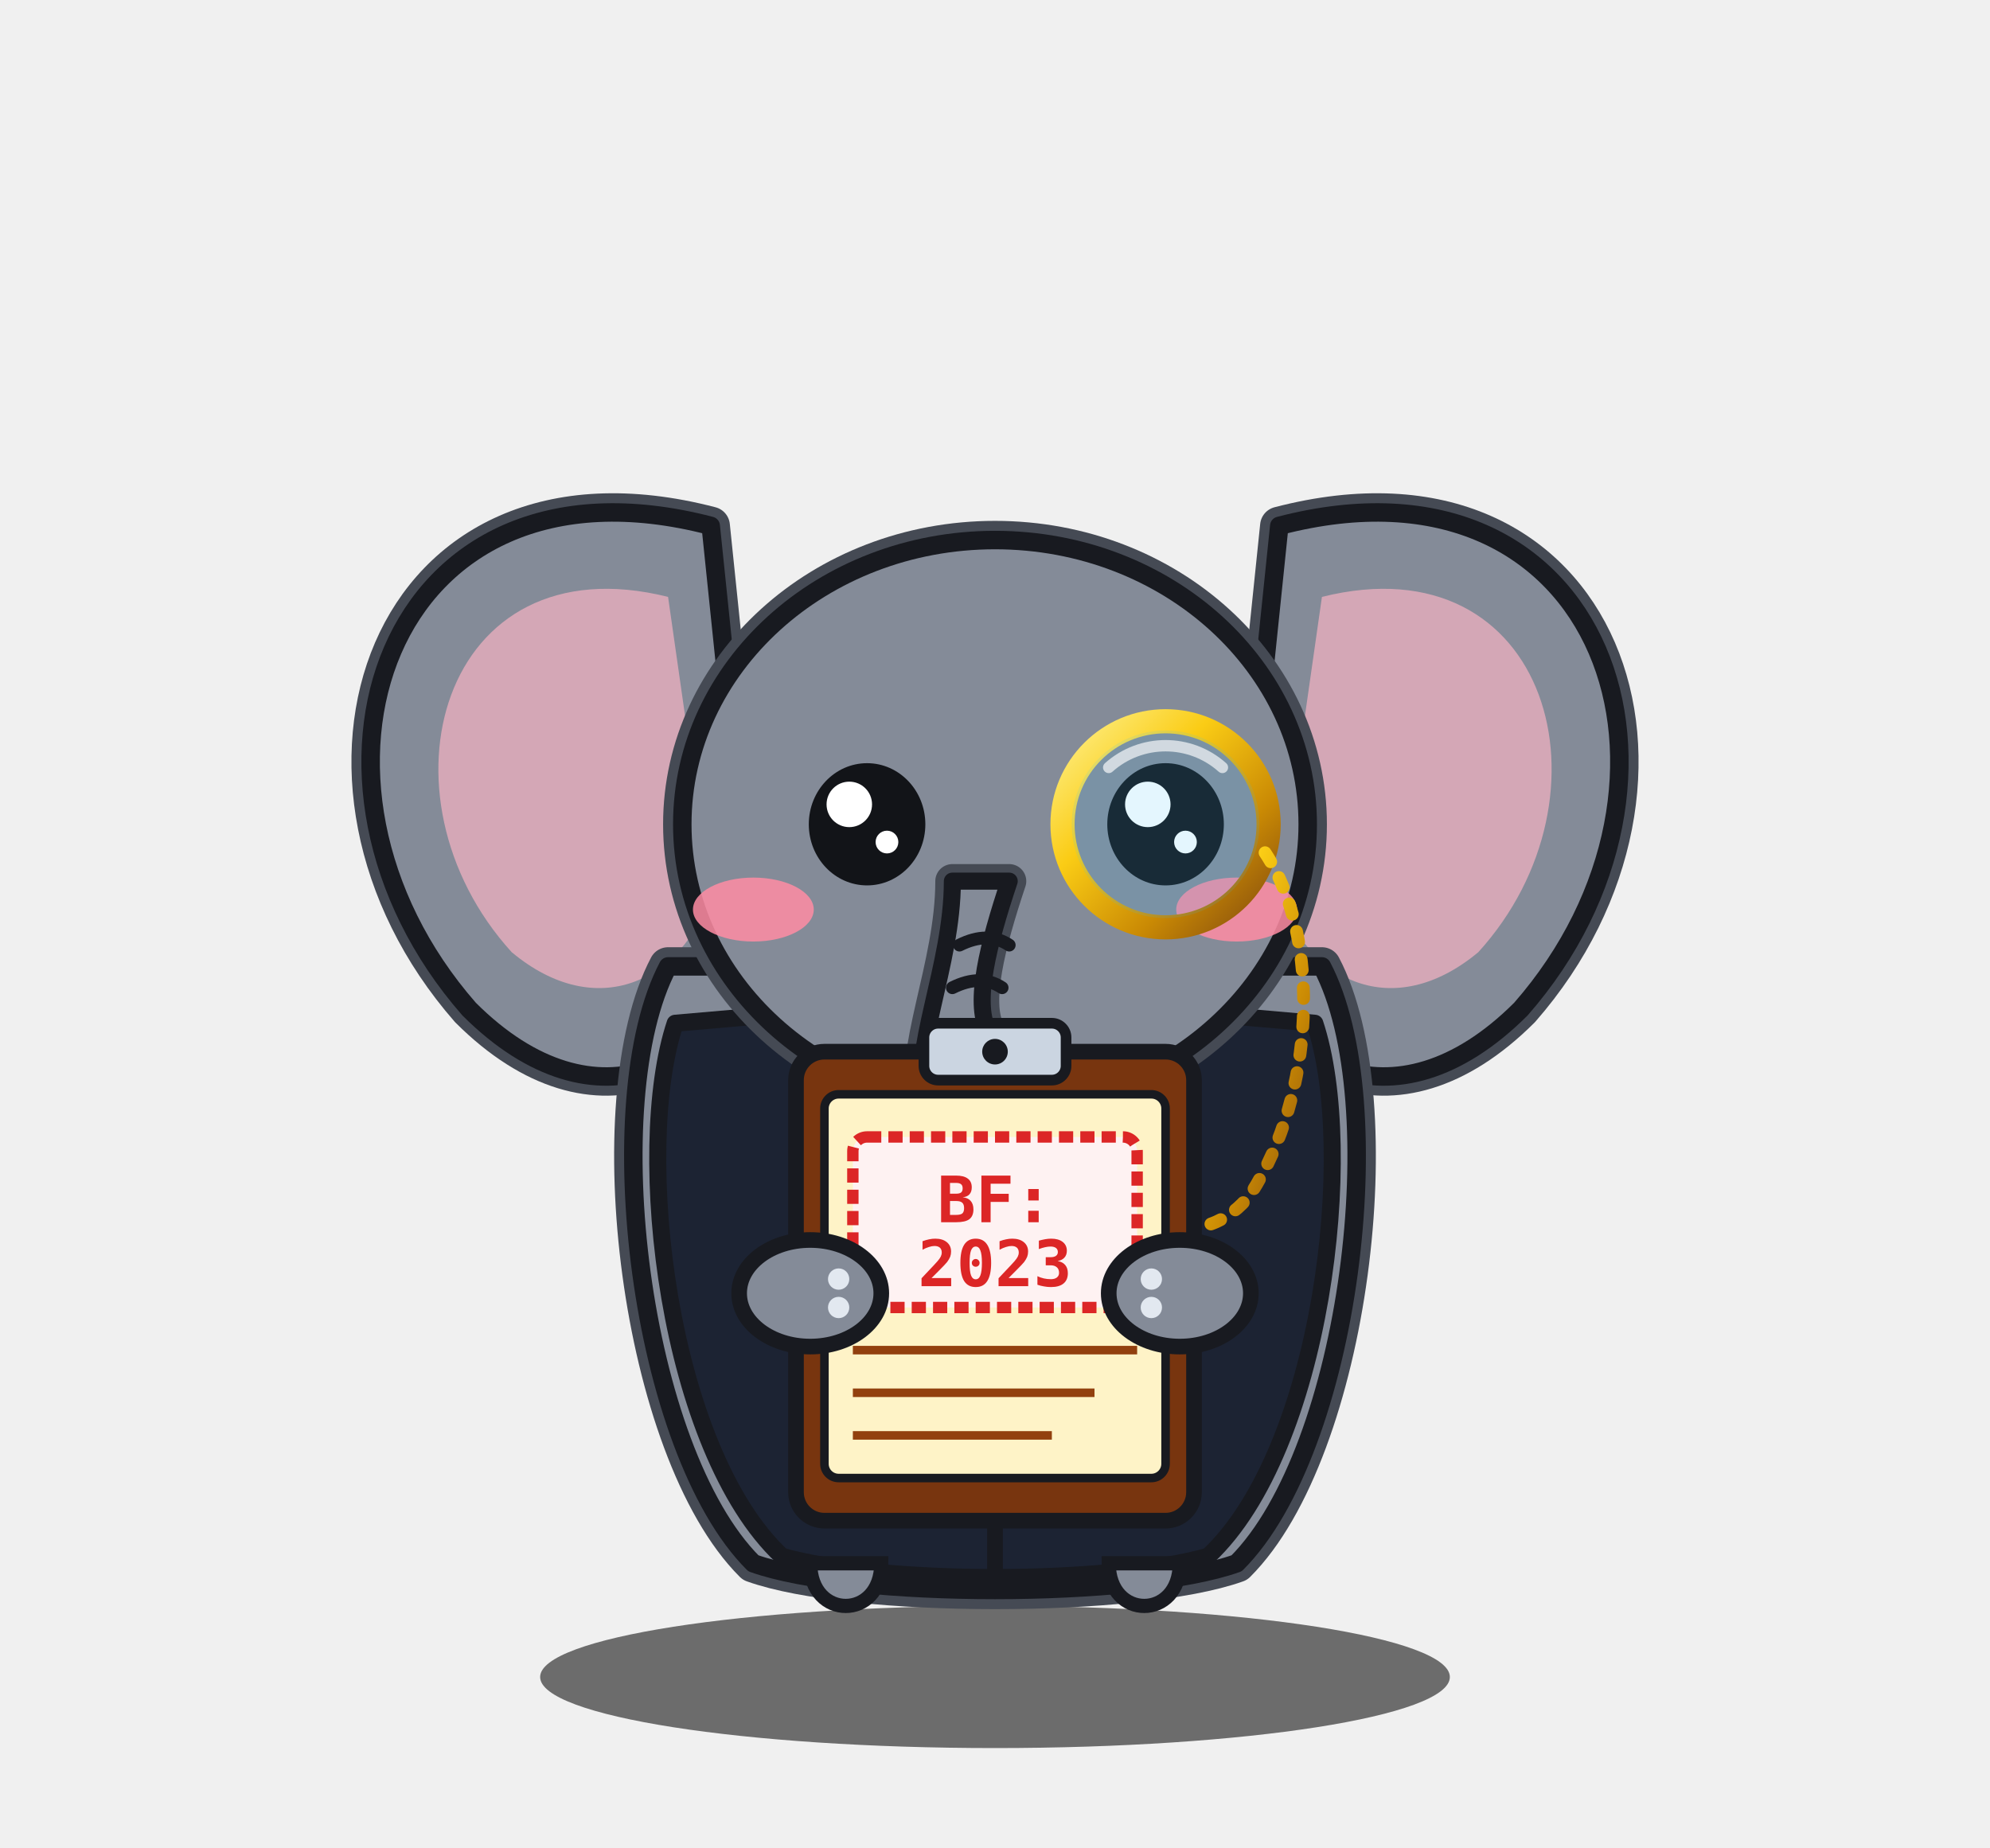
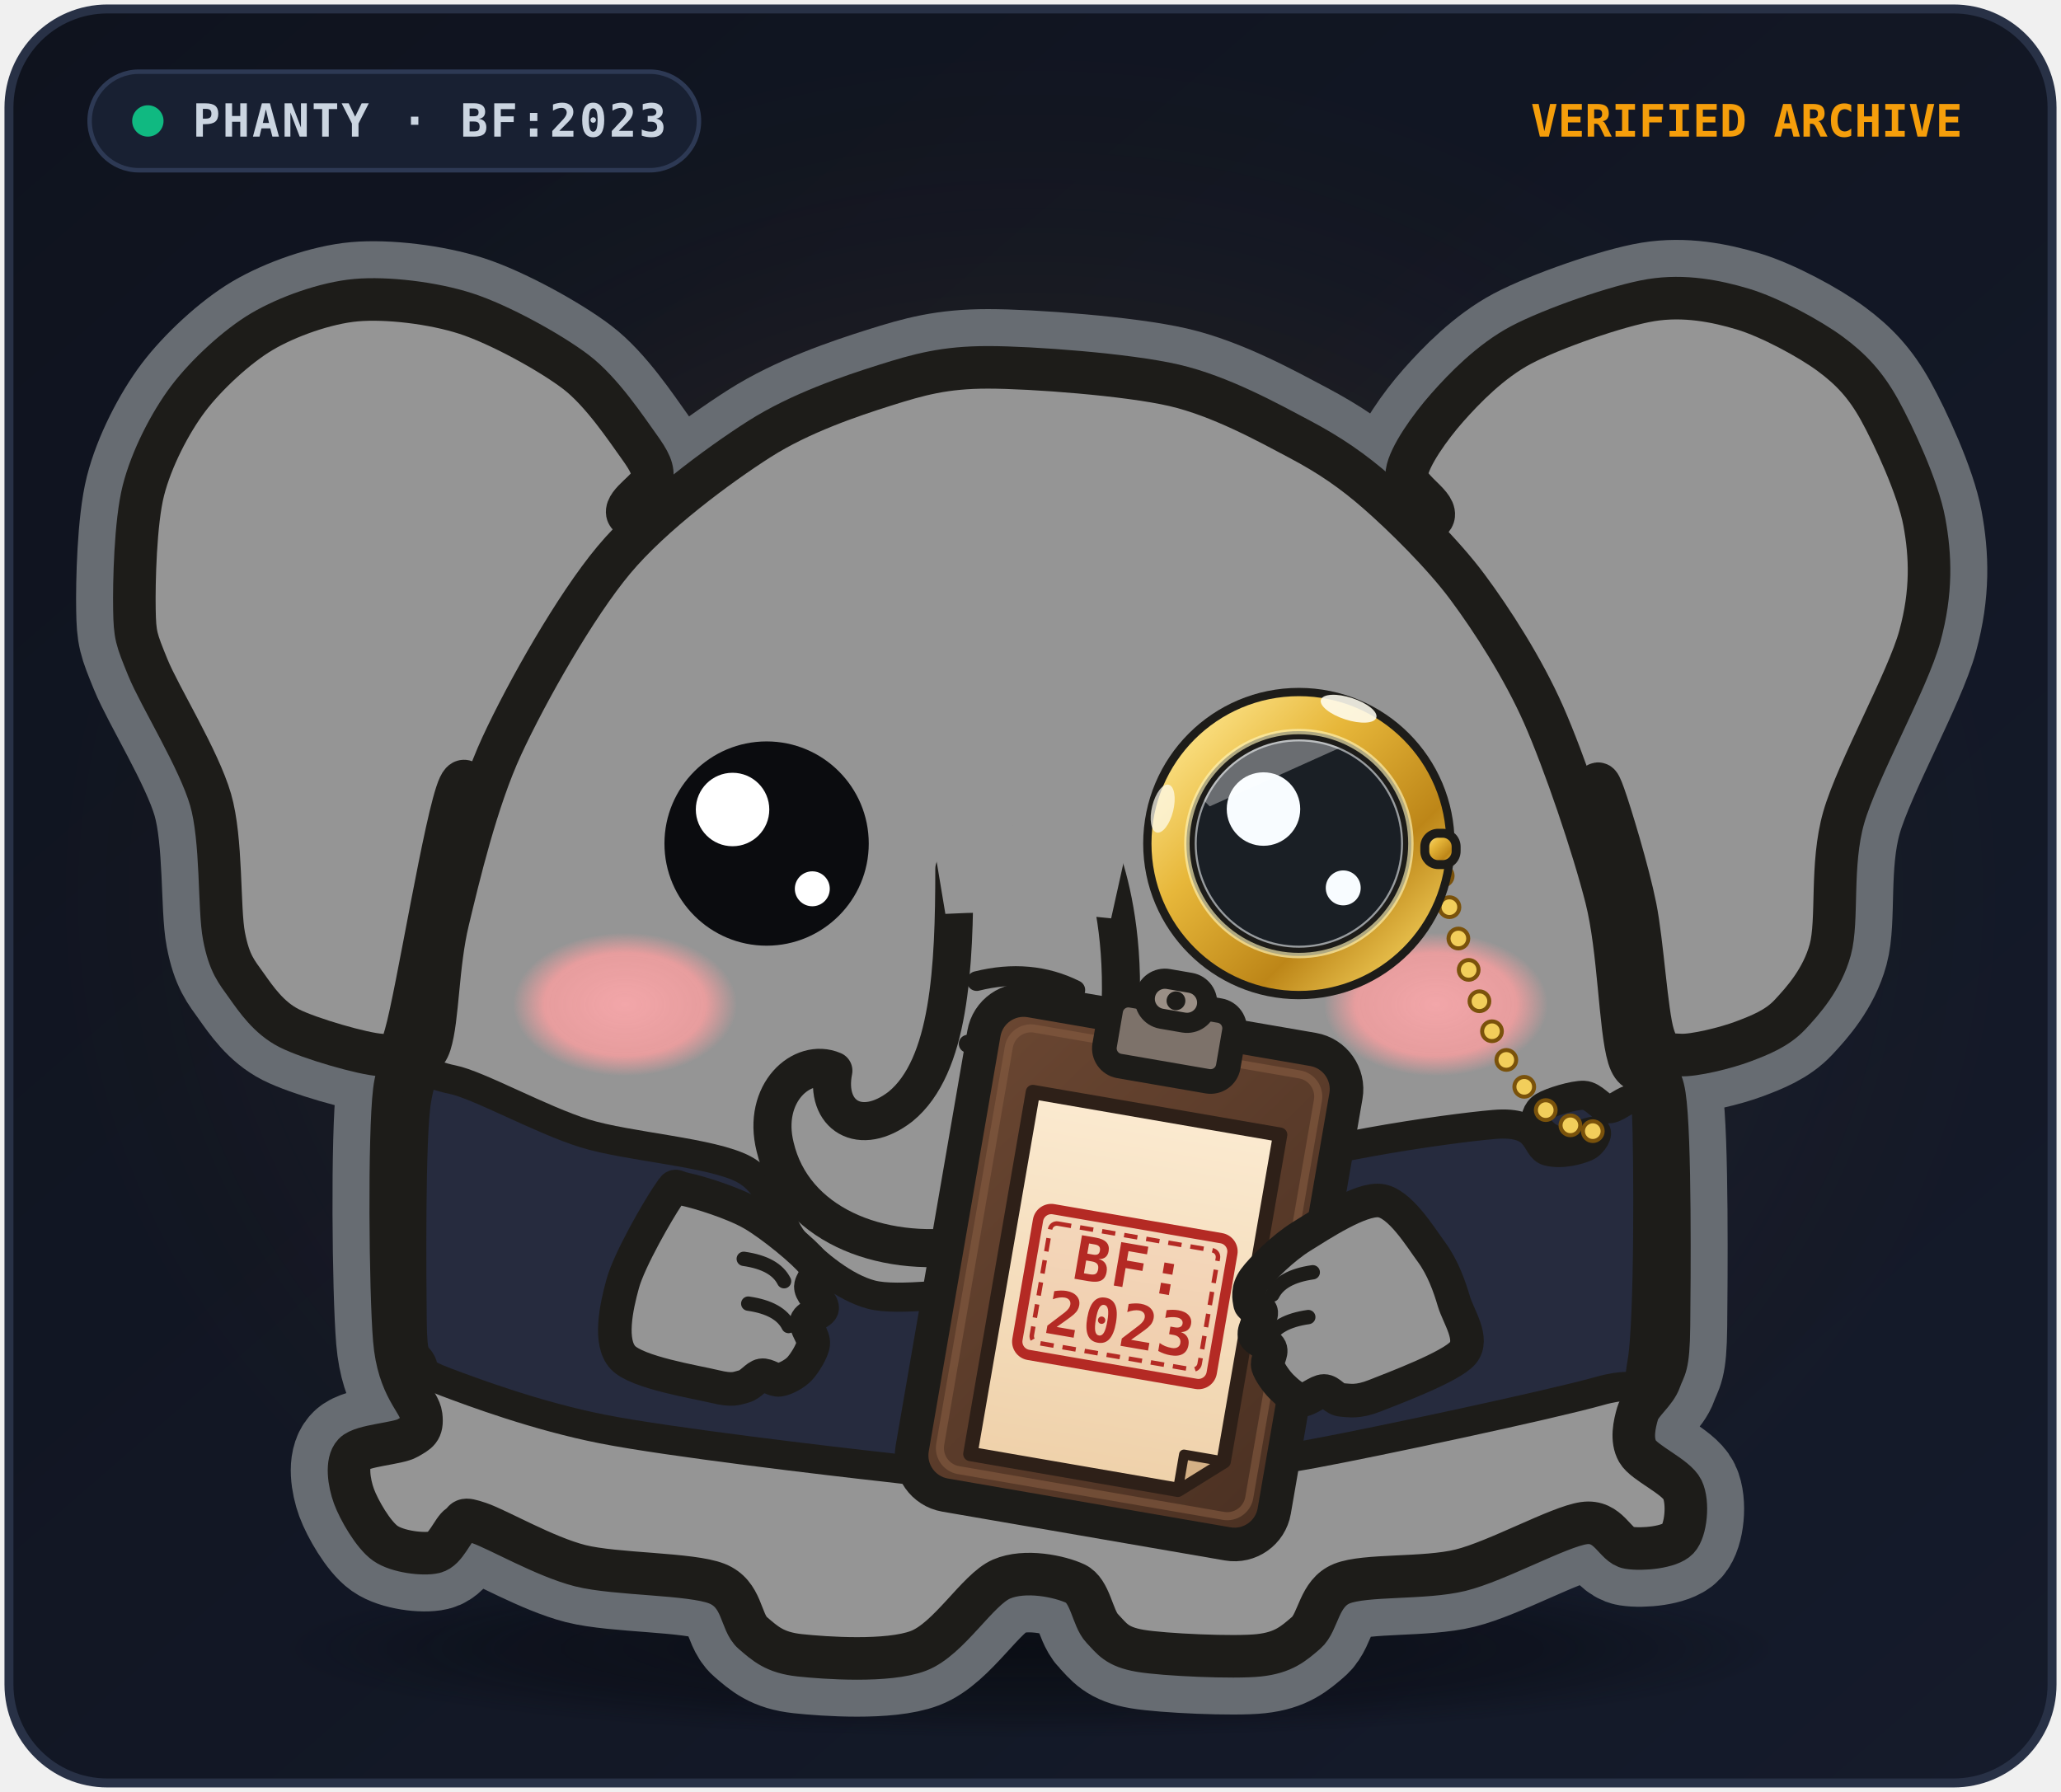
- <svg xmlns="http://www.w3.org/2000/svg" viewBox="0 0 280 260" role="img" aria-label="Phanty the Detective Elephant Holding BF: 2023 Clipboard">
+ <svg xmlns="http://www.w3.org/2000/svg" viewBox="0 0 460 400" width="460" height="400" role="img" aria-label="Phanty the Dapper Elephant Detective holding a BF: 2023 clipboard">
  <defs>
-     <clipPath id="c-eye-l">
-       <circle cx="122" cy="116" r="8.2" />
+     <linearGradient id="cb-gold" x1="0%" y1="0%" x2="100%" y2="100%">
+       <stop offset="0%" stop-color="#FFE993" />
+       <stop offset="35%" stop-color="#E7B73A" />
+       <stop offset="70%" stop-color="#BD8618" />
+       <stop offset="100%" stop-color="#F7D560" />
+     </linearGradient>
+     <radialGradient id="cb-cheek" cx="50%" cy="50%" r="50%">
+       <stop offset="0%" stop-color="#F7A7AA" stop-opacity="0.95" />
+       <stop offset="72%" stop-color="#F29E9F" stop-opacity="0.88" />
+       <stop offset="100%" stop-color="#F29E9F" stop-opacity="0" />
+     </radialGradient>
+     <linearGradient id="cb-wood" x1="0%" y1="0%" x2="100%" y2="100%">
+       <stop offset="0%" stop-color="#6B4732" />
+       <stop offset="100%" stop-color="#4A3022" />
+     </linearGradient>
+     <linearGradient id="cb-paper" x1="0%" y1="0%" x2="0%" y2="100%">
+       <stop offset="0%" stop-color="#FBEAD0" />
+       <stop offset="100%" stop-color="#EFD1AA" />
+     </linearGradient>
+     <radialGradient id="cb-shadow" cx="50%" cy="50%" r="50%">
+       <stop offset="0%" stop-color="#05070C" stop-opacity="0.65" />
+       <stop offset="70%" stop-color="#05070C" stop-opacity="0.32" />
+       <stop offset="100%" stop-color="#05070C" stop-opacity="0" />
+     </radialGradient>
+     <clipPath id="cb-eye-l-clip">
+       <circle cx="453.1" cy="276.3" r="20.5" />
    </clipPath>
-     <clipPath id="c-eye-r">
-       <circle cx="164" cy="116" r="8.2" />
+     <clipPath id="cb-eye-r-clip">
+       <circle cx="571.9" cy="276.3" r="20.5" />
    </clipPath>
-     <linearGradient id="c-gold" x1="0%" y1="0%" x2="100%" y2="100%">
-       <stop offset="0%" stop-color="#FEF08A" />
-       <stop offset="35%" stop-color="#FACC15" />
-       <stop offset="70%" stop-color="#CA8A04" />
-       <stop offset="100%" stop-color="#854D0E" />
-     </linearGradient>
+     <clipPath id="cb-monocle-clip">
+       <circle cx="571.9" cy="276.3" r="24.5" />
+     </clipPath>
+     <linearGradient id="cb-bg" x1="0%" y1="0%" x2="100%" y2="100%">
+       <stop offset="0%" stop-color="#0F131E" />
+       <stop offset="100%" stop-color="#151B2B" />
+     </linearGradient>
+     <radialGradient id="cb-aura" cx="50%" cy="50%" r="50%">
+       <stop offset="0%" stop-color="#38BDF8" stop-opacity="0.11" />
+       <stop offset="60%" stop-color="#F59E0B" stop-opacity="0.05" />
+       <stop offset="100%" stop-color="#0F131E" stop-opacity="0" />
+     </radialGradient>
    <style>
-       .c-breathe { animation: cBreathe 4.4s ease-in-out infinite; transform-origin: 140px 145px; }
-       .c-head { animation: cHeadNod 4.4s ease-in-out infinite; transform-origin: 140px 116px; }
-       .c-ear-l { animation: cEarL 3.8s ease-in-out infinite; transform-origin: 90px 96px; }
-       .c-ear-r { animation: cEarR 3.8s ease-in-out infinite; transform-origin: 190px 96px; }
-       .c-trunk { animation: cTrunk 3.2s ease-in-out infinite; transform-origin: 135px 132px; }
-       .c-blink { animation: cBlink 4.2s ease-in-out infinite; transform-origin: 140px 116px; }
-       .c-look { animation: cLook 5.2s ease-in-out infinite; }
- 
-       @keyframes cBreathe {
-         0%, 100% { transform: translateY(0px) scale(1, 1); }
-         50% { transform: translateY(-2.2px) scale(1.015, 1.02); }
-       }
-       @keyframes cHeadNod {
+       
+       @keyframes phBodyBreathe {
+         0%, 100% { transform: translateY(0px) scaleY(1); }
+         50% { transform: translateY(-2.4px) scaleY(1.012); }
+       }
+       @keyframes phEarLeft {
        0%, 100% { transform: rotate(0deg); }
-         50% { transform: rotate(-1deg); }
-       }
-       @keyframes cEarL {
-         0%, 82%, 100% { transform: rotate(0deg); }
-         86% { transform: rotate(-7deg); }
-         92% { transform: rotate(3deg); }
-       }
-       @keyframes cEarR {
-         0%, 80%, 100% { transform: rotate(0deg); }
-         84% { transform: rotate(7deg); }
-         90% { transform: rotate(-3deg); }
-       }
-       @keyframes cTrunk {
+         22% { transform: rotate(-4.5deg); }
+         38% { transform: rotate(1.5deg); }
+         68% { transform: rotate(-2.8deg); }
+         82% { transform: rotate(0.8deg); }
+       }
+       @keyframes phEarRight {
        0%, 100% { transform: rotate(0deg); }
-         50% { transform: rotate(-4deg); }
-       }
-       @keyframes cBlink {
-         0%, 92%, 96%, 100% { transform: scaleY(1); }
-         94% { transform: scaleY(0.08); }
-       }
-       @keyframes cLook {
-         0%, 25% { transform: translate(0px, 0px); }
-         50%, 75% { transform: translate(1.4px, -0.6px); }
-         100% { transform: translate(0px, 0px); }
-       }
+         24% { transform: rotate(4.5deg); }
+         40% { transform: rotate(-1.5deg); }
+         70% { transform: rotate(2.8deg); }
+         84% { transform: rotate(-0.8deg); }
+       }
+       @keyframes phTrunkSniff {
+         0%, 100% { transform: rotate(0deg) translateY(0px); }
+         30% { transform: rotate(-4.2deg) translateY(-1.5px); }
+         52% { transform: rotate(2.5deg) translateY(0.8px); }
+         76% { transform: rotate(-2.2deg) translateY(-0.8px); }
+       }
+       @keyframes phBlink {
+         0%, 44%, 48%, 92%, 96%, 100% { transform: scaleY(1); }
+         46%, 94% { transform: scaleY(0.08); }
+       }
+       @keyframes phPupilLook {
+         0%, 28%, 100% { transform: translate(0px, 0px); }
+         36%, 56% { transform: translate(-2.6px, 0.8px); }
+         64%, 82% { transform: translate(2.2px, -1.0px); }
+       }
+       @keyframes phClipboardBob {
+         0%, 100% { transform: translateY(0px) rotate(0deg); }
+         50% { transform: translateY(-3.2px) rotate(-0.9deg); }
+       }
+       @keyframes phChainSway {
+         0%, 100% { transform: rotate(0deg); }
+         50% { transform: rotate(4.2deg); }
+       }
+       @keyframes phGlint {
+         0%, 72%, 100% { opacity: 0.25; transform: translate(0px, 0px); }
+         82% { opacity: 0.92; transform: translate(4px, 3px); }
+       }
+       @keyframes phTypeL {
+         0%, 100% { transform: translateY(0px) rotate(0deg); }
+         25% { transform: translateY(-6px) rotate(-4deg); }
+         50% { transform: translateY(1px) rotate(1deg); }
+         75% { transform: translateY(-3px) rotate(-2deg); }
+       }
+       @keyframes phTypeR {
+         0%, 100% { transform: translateY(-4px) rotate(3deg); }
+         25% { transform: translateY(1px) rotate(-1deg); }
+         50% { transform: translateY(-6px) rotate(4deg); }
+         75% { transform: translateY(0px) rotate(0deg); }
+       }
+       @keyframes phBubbleFloat {
+         0%, 100% { transform: translateY(0px); }
+         50% { transform: translateY(-4px); }
+       }
+       @keyframes phScreenPulse {
+         0%, 100% { opacity: 0.52; }
+         50% { opacity: 0.78; }
+       }
+       @keyframes phCursorBlink {
+         0%, 49% { opacity: 1; }
+         50%, 100% { opacity: 0; }
+       }
+       @keyframes phCodeScroll {
+         0% { transform: translateY(0px); }
+         50% { transform: translateY(-7px); }
+         100% { transform: translateY(0px); }
+       }
+       .ph-body { transform-box: view-box; transform-origin: 512px 440px; animation: phBodyBreathe 4.2s ease-in-out infinite; }
+       .ph-ear-l { transform-box: view-box; transform-origin: 412px 245px; animation: phEarLeft 4.8s ease-in-out infinite; }
+       .ph-ear-r { transform-box: view-box; transform-origin: 612px 245px; animation: phEarRight 4.8s ease-in-out infinite; }
+       .ph-trunk { transform-box: view-box; transform-origin: 512px 286px; animation: phTrunkSniff 4.2s ease-in-out infinite; }
+       .ph-eye-l { transform-box: view-box; transform-origin: 453.1px 276.3px; animation: phBlink 4.6s ease-in-out infinite; }
+       .ph-eye-r { transform-box: view-box; transform-origin: 571.9px 276.3px; animation: phBlink 4.6s ease-in-out infinite; }
+       .ph-pupils { animation: phPupilLook 7.5s ease-in-out infinite; }
+       .ph-clipboard { transform-box: view-box; transform-origin: 525px 380px; animation: phClipboardBob 4.2s ease-in-out infinite; }
+       .ph-chain { transform-box: view-box; transform-origin: 604px 282px; animation: phChainSway 4.2s ease-in-out infinite; }
+       .ph-glint { animation: phGlint 5.5s ease-in-out infinite; }
+       .ph-paw-l { transform-box: view-box; transform-origin: 430px 410px; animation: phTypeL 0.68s ease-in-out infinite; }
+       .ph-paw-r { transform-box: view-box; transform-origin: 550px 415px; animation: phTypeR 0.68s ease-in-out infinite; }
+       .ph-bubble { animation: phBubbleFloat 3.8s ease-in-out infinite; }
+       .ph-glow { animation: phScreenPulse 2.8s ease-in-out infinite; }
+       .ph-cursor { animation: phCursorBlink 1.05s steps(1) infinite; }
+       .ph-code { animation: phCodeScroll 4.6s ease-in-out infinite; }
+     
    </style>
  </defs>
-   <ellipse cx="140" cy="236" rx="64" ry="10" fill="#000000" opacity="0.55" />
-   <g class="c-breathe">
-     <g class="c-ear-l">
-       <path d="M100 74 C54 62 38 110 66 142 C84 160 102 150 106 132 Z" fill="none" stroke="#454A54" stroke-width="5.4" stroke-linejoin="round" />
-       <path d="M100 74 C54 62 38 110 66 142 C84 160 102 150 106 132 Z" fill="#848B98" stroke="#181A20" stroke-width="2.6" stroke-linejoin="round" />
-       <path d="M94 84 C62 76 52 112 72 134 C84 144 96 138 100 126 Z" fill="#FFB6C6" opacity="0.65" />
-     </g>
-     <g class="c-ear-r">
-       <path d="M180 74 C226 62 242 110 214 142 C196 160 178 150 174 132 Z" fill="none" stroke="#454A54" stroke-width="5.4" stroke-linejoin="round" />
-       <path d="M180 74 C226 62 242 110 214 142 C196 160 178 150 174 132 Z" fill="#848B98" stroke="#181A20" stroke-width="2.6" stroke-linejoin="round" />
-       <path d="M186 84 C218 76 228 112 208 134 C196 144 184 138 180 126 Z" fill="#FFB6C6" opacity="0.65" />
-     </g>
-     <path d="M94 136 C84 155 90 204 106 220 C120 225 160 225 174 220 C190 204 196 155 186 136 Z" fill="none" stroke="#454A54" stroke-width="5.4" stroke-linejoin="round" />
-     <path d="M94 136 C84 155 90 204 106 220 C120 225 160 225 174 220 C190 204 196 155 186 136 Z" fill="#848B98" stroke="#181A20" stroke-width="2.6" stroke-linejoin="round" />
-     <path d="M95 144 C89 162 94 204 110 219 C124 223 156 223 170 219 C186 204 191 162 185 144 L162 142 L140 162 L118 142 Z" fill="#1C2333" stroke="#181A20" stroke-width="2.4" stroke-linejoin="round" />
-     <path d="M140 162 L140 221" stroke="#181A20" stroke-width="2.2" />
-     <g class="c-head">
-       <ellipse cx="140" cy="116" rx="44" ry="40" fill="none" stroke="#454A54" stroke-width="5.4" />
-       <ellipse cx="140" cy="116" rx="44" ry="40" fill="#848B98" stroke="#181A20" stroke-width="2.6" />
-       <ellipse cx="106" cy="128" rx="8.5" ry="4.5" fill="#FF8CA3" opacity="0.85" />
-       <ellipse cx="174" cy="128" rx="8.5" ry="4.5" fill="#FF8CA3" opacity="0.85" />
-       <g class="c-blink">
-         <ellipse cx="122" cy="116" rx="8.2" ry="8.6" fill="#121418" />
-         <g class="c-look">
-           <circle cx="119.5" cy="113.2" r="3.2" fill="#FFFFFF" />
-           <circle cx="124.8" cy="118.5" r="1.6" fill="#FFFFFF" />
-         </g>
+   <rect x="2" y="2" width="456" height="396" rx="22" fill="url(#cb-bg)" stroke="#283146" stroke-width="2" />
+   <rect x="2" y="2" width="456" height="396" rx="22" fill="url(#cb-aura)" />
+   <g transform="translate(20, 16)">
+     <rect x="0" y="0" width="136" height="22" rx="11" fill="#182032" stroke="#2D3954" stroke-width="1" />
+     <circle cx="13" cy="11" r="3.5" fill="#10B981" />
+     <text x="23" y="14.5" font-family="'JetBrains Mono','Consolas',monospace" font-size="10.2" font-weight="700" fill="#CBD5E1" letter-spacing="0.5">PHANTY · BF:2023</text>
+   </g>
+   <text x="438" y="30.5" text-anchor="end" font-family="'JetBrains Mono','Consolas',monospace" font-size="10" font-weight="600" fill="#F59E0B">VERIFIED ARCHIVE</text>
+   <g transform="translate(-282, -88)">
+     <g class="phanty-root">
+       <ellipse cx="512" cy="456" rx="168" ry="20" fill="url(#cb-shadow)" />
+       <g class="ph-body">
+         <g class="ph-ear-l">
+           <path d="M 361.5 155.0 C 354.7 155.6, 346.1 158.7, 340.5 162.0 C 334.9 165.3, 328.0 171.7, 324.0 177.0 C 320.0 182.3, 315.8 190.4, 314.0 197.5 C 312.2 204.6, 311.9 218.1, 312.0 224.0 C 312.1 229.9, 312.4 230.6, 315.0 237.0 C 317.6 243.4, 326.4 257.5, 329.0 266.5 C 331.6 275.5, 330.8 290.8, 332.0 297.0 C 333.2 303.2, 334.8 304.9, 337.0 308.0 C 339.2 311.1, 342.0 315.2, 346.5 317.5 C 351.0 319.8, 363.1 323.3, 367.0 323.5 C 370.9 323.7, 369.9 328.0, 372.5 319.0 C 375.1 310.0, 381.5 269.9, 384.5 263.5 C 387.5 257.1, 388.9 279.6, 392.5 276.0 C 396.1 272.4, 402.8 249.3, 408.5 239.5 C 414.2 229.7, 428.5 216.1, 430.5 210.5 C 432.5 204.9, 422.4 204.8, 422.0 202.5 C 421.6 200.2, 427.1 197.2, 427.5 195.0 C 427.9 192.8, 427.1 191.1, 424.5 187.5 C 421.9 183.9, 416.3 175.4, 410.5 171.0 C 404.7 166.6, 393.4 160.4, 386.0 158.0 C 378.6 155.6, 368.3 154.4, 361.5 155.0 Z" fill="#676C72" stroke="#676C72" stroke-width="26" stroke-linejoin="round" />
+         </g>
+         <g class="ph-ear-r">
+           <path d="M 650.5 155.0 C 643.1 156.2, 628.3 161.4, 621.5 165.0 C 614.7 168.6, 608.8 174.7, 605.0 179.0 C 601.2 183.3, 596.5 189.9, 596.0 193.5 C 595.5 197.1, 602.3 200.2, 602.0 203.0 C 601.7 205.8, 591.6 205.8, 594.0 212.0 C 596.4 218.2, 612.3 234.8, 618.0 244.5 C 623.7 254.2, 629.1 273.5, 632.0 276.5 C 634.9 279.5, 636.3 266.1, 637.5 264.5 C 638.7 262.9, 638.6 261.6, 640.0 265.5 C 641.4 269.4, 645.4 282.5, 647.0 290.5 C 648.6 298.5, 649.5 314.1, 651.0 319.0 C 652.5 323.9, 654.0 323.3, 657.0 323.5 C 660.0 323.7, 667.3 321.9, 671.0 320.5 C 674.7 319.1, 678.6 317.6, 681.5 314.5 C 684.4 311.4, 688.7 306.6, 690.5 300.0 C 692.3 293.4, 690.5 281.0, 693.5 270.5 C 696.5 260.0, 707.8 239.9, 710.5 230.0 C 713.2 220.1, 712.9 212.1, 711.5 204.5 C 710.1 196.9, 704.6 185.1, 701.5 179.5 C 698.4 173.9, 695.1 170.4, 690.5 167.0 C 685.9 163.6, 677.0 158.8, 671.0 157.0 C 665.0 155.2, 657.9 153.8, 650.5 155.0 Z" fill="#676C72" stroke="#676C72" stroke-width="26" stroke-linejoin="round" />
+         </g>
+         <path d="M 419.0 213.0 C 410.4 223.3, 399.6 242.4, 394.0 254.5 C 388.4 266.6, 384.4 283.5, 382.0 293.5 C 379.6 303.5, 379.8 315.3, 378.0 321.0 C 376.2 326.7, 371.2 321.6, 370.0 331.5 C 368.8 341.4, 369.1 376.1, 370.0 387.0 C 370.9 397.9, 375.6 400.7, 376.0 404.0 C 376.4 407.3, 375.2 407.7, 373.0 409.0 C 370.8 410.3, 362.8 410.6, 361.0 412.5 C 359.2 414.4, 359.9 419.0, 361.0 422.0 C 362.1 425.0, 365.3 430.6, 368.0 432.5 C 370.7 434.4, 376.5 435.1, 379.0 434.5 C 381.5 433.9, 383.0 429.5, 384.5 428.5 C 386.0 427.5, 384.9 426.6, 389.0 428.0 C 393.1 429.4, 403.6 435.5, 411.5 437.5 C 419.4 439.5, 436.2 439.2, 442.0 441.5 C 447.8 443.8, 447.2 450.1, 450.0 452.5 C 452.8 454.9, 454.9 456.9, 460.5 457.5 C 466.1 458.1, 480.2 459.1, 487.0 456.5 C 493.8 453.9, 500.2 442.8, 505.5 440.5 C 510.8 438.2, 518.6 439.9, 522.0 441.5 C 525.4 443.1, 525.8 449.2, 528.0 451.5 C 530.2 453.8, 531.2 455.6, 536.5 456.5 C 541.8 457.4, 557.5 458.1, 563.0 457.5 C 568.5 456.9, 570.7 454.9, 573.5 452.5 C 576.3 450.1, 576.3 443.6, 581.5 441.5 C 586.7 439.4, 599.9 440.5, 608.0 438.5 C 616.1 436.5, 629.9 428.8, 635.5 428.0 C 641.1 427.2, 642.4 433.0, 645.5 433.5 C 648.6 434.0, 654.7 433.4, 656.5 431.5 C 658.3 429.6, 658.9 423.4, 657.5 420.5 C 656.1 417.6, 649.0 414.6, 647.5 412.0 C 646.0 409.4, 646.8 405.9, 647.5 403.5 C 648.2 401.1, 651.5 398.9, 652.5 396.0 C 653.5 393.1, 654.4 393.5, 654.5 384.0 C 654.6 374.5, 654.9 341.5, 653.5 332.5 C 652.1 323.5, 647.5 330.6, 645.5 324.0 C 643.5 317.4, 643.4 300.0, 640.5 288.5 C 637.6 277.0, 631.1 257.9, 626.5 247.5 C 621.9 237.1, 615.0 226.4, 609.5 219.0 C 604.0 211.6, 595.1 202.9, 589.5 198.0 C 583.9 193.1, 578.8 189.6, 572.0 186.0 C 565.2 182.4, 554.4 176.4, 544.0 174.0 C 533.6 171.6, 512.2 170.0, 502.5 170.0 C 492.8 170.0, 487.1 171.6, 479.5 174.0 C 471.9 176.4, 460.6 180.2, 451.5 186.0 C 442.4 191.8, 427.6 202.7, 419.0 213.0 Z" fill="#676C72" stroke="#676C72" stroke-width="26" stroke-linejoin="round" />
      </g>
-       <g class="c-blink">
-         <ellipse cx="164" cy="116" rx="8.2" ry="8.6" fill="#121418" />
-         <g class="c-look">
-           <circle cx="161.5" cy="113.2" r="3.2" fill="#FFFFFF" />
-           <circle cx="166.8" cy="118.5" r="1.6" fill="#FFFFFF" />
-         </g>
-       </g>
-       <circle cx="164" cy="116" r="14.5" fill="none" stroke="url(#c-gold)" stroke-width="3.4" stroke-linecap="round" />
-       <circle cx="164" cy="116" r="13.2" fill="#38BDF8" opacity="0.14" />
-       <path d="M156 108 A 12 12 0 0 1 172 108" fill="none" stroke="#FFFFFF" stroke-width="1.6" opacity="0.65" stroke-linecap="round" />
-       <path d="M178 120 C186 132 185 154 176 168 C173 172 168 174 164 172" fill="none" stroke="url(#c-gold)" stroke-width="1.8" stroke-dasharray="1.5, 2.5" stroke-linecap="round" />
-       <circle cx="164" cy="172" r="2.2" fill="#FACC15" />
-       <g class="c-trunk">
-         <path d="M134 124 C134 136 128 148 130 156 C132 162 140 163 144 158 C147 154 144 147 139 145 C137 141 139 133 142 124 Z" fill="none" stroke="#454A54" stroke-width="4.8" stroke-linejoin="round" />
-         <path d="M134 124 C134 136 128 148 130 156 C132 162 140 163 144 158 C147 154 144 147 139 145 C137 141 139 133 142 124 Z" fill="#848B98" stroke="#181A20" stroke-width="2.4" stroke-linejoin="round" />
-         <path d="M135 133 Q139 131 142 133" stroke="#181A20" stroke-width="1.8" fill="none" stroke-linecap="round" />
-         <path d="M134 139 Q138 137 141 139" stroke="#181A20" stroke-width="1.8" fill="none" stroke-linecap="round" />
+       <g class="ph-body">
+         <g class="ph-ear-l">
+           <path d="M 361.5 155.0 C 354.7 155.6, 346.1 158.7, 340.5 162.0 C 334.9 165.3, 328.0 171.7, 324.0 177.0 C 320.0 182.3, 315.8 190.4, 314.0 197.5 C 312.2 204.6, 311.9 218.1, 312.0 224.0 C 312.1 229.9, 312.4 230.6, 315.0 237.0 C 317.6 243.4, 326.4 257.5, 329.0 266.5 C 331.6 275.5, 330.8 290.8, 332.0 297.0 C 333.2 303.2, 334.8 304.9, 337.0 308.0 C 339.2 311.1, 342.0 315.2, 346.5 317.5 C 351.0 319.8, 363.1 323.3, 367.0 323.5 C 370.9 323.7, 369.9 328.0, 372.5 319.0 C 375.1 310.0, 381.5 269.9, 384.5 263.5 C 387.5 257.1, 388.9 279.6, 392.5 276.0 C 396.1 272.4, 402.8 249.3, 408.5 239.5 C 414.2 229.7, 428.5 216.1, 430.5 210.5 C 432.5 204.9, 422.4 204.8, 422.0 202.5 C 421.6 200.2, 427.1 197.2, 427.5 195.0 C 427.9 192.8, 427.1 191.1, 424.5 187.5 C 421.9 183.9, 416.3 175.4, 410.5 171.0 C 404.7 166.6, 393.4 160.4, 386.0 158.0 C 378.6 155.6, 368.3 154.4, 361.5 155.0 Z" fill="#959595" stroke="#1D1C19" stroke-width="9.5" stroke-linejoin="round" />
+         </g>
+         <g class="ph-ear-r">
+           <path d="M 650.5 155.0 C 643.1 156.2, 628.3 161.4, 621.5 165.0 C 614.7 168.6, 608.8 174.7, 605.0 179.0 C 601.2 183.3, 596.5 189.9, 596.0 193.5 C 595.5 197.1, 602.3 200.2, 602.0 203.0 C 601.7 205.8, 591.6 205.8, 594.0 212.0 C 596.4 218.2, 612.3 234.8, 618.0 244.5 C 623.7 254.2, 629.1 273.5, 632.0 276.5 C 634.9 279.5, 636.3 266.1, 637.5 264.5 C 638.7 262.9, 638.6 261.6, 640.0 265.5 C 641.4 269.4, 645.4 282.5, 647.0 290.5 C 648.6 298.5, 649.5 314.1, 651.0 319.0 C 652.5 323.9, 654.0 323.3, 657.0 323.5 C 660.0 323.7, 667.3 321.9, 671.0 320.5 C 674.7 319.1, 678.6 317.6, 681.5 314.5 C 684.4 311.4, 688.7 306.6, 690.5 300.0 C 692.3 293.4, 690.5 281.0, 693.5 270.5 C 696.5 260.0, 707.8 239.9, 710.5 230.0 C 713.2 220.1, 712.9 212.1, 711.5 204.5 C 710.1 196.9, 704.6 185.1, 701.5 179.5 C 698.4 173.9, 695.1 170.4, 690.5 167.0 C 685.9 163.6, 677.0 158.8, 671.0 157.0 C 665.0 155.2, 657.9 153.8, 650.5 155.0 Z" fill="#959595" stroke="#1D1C19" stroke-width="9.5" stroke-linejoin="round" />
+         </g>
+         <path d="M 419.0 213.0 C 410.4 223.3, 399.6 242.4, 394.0 254.5 C 388.4 266.6, 384.4 283.5, 382.0 293.5 C 379.6 303.5, 379.8 315.3, 378.0 321.0 C 376.2 326.7, 371.2 321.6, 370.0 331.5 C 368.8 341.4, 369.1 376.1, 370.0 387.0 C 370.9 397.9, 375.6 400.7, 376.0 404.0 C 376.4 407.3, 375.2 407.7, 373.0 409.0 C 370.8 410.3, 362.8 410.6, 361.0 412.5 C 359.2 414.4, 359.9 419.0, 361.0 422.0 C 362.1 425.0, 365.3 430.6, 368.0 432.5 C 370.7 434.4, 376.5 435.1, 379.0 434.5 C 381.5 433.9, 383.0 429.5, 384.5 428.5 C 386.0 427.5, 384.9 426.6, 389.0 428.0 C 393.1 429.4, 403.6 435.5, 411.5 437.5 C 419.4 439.5, 436.2 439.2, 442.0 441.5 C 447.8 443.8, 447.2 450.1, 450.0 452.5 C 452.8 454.9, 454.9 456.9, 460.5 457.5 C 466.1 458.1, 480.2 459.1, 487.0 456.5 C 493.8 453.9, 500.2 442.8, 505.5 440.5 C 510.8 438.2, 518.6 439.9, 522.0 441.5 C 525.4 443.1, 525.8 449.2, 528.0 451.5 C 530.2 453.8, 531.2 455.6, 536.5 456.5 C 541.8 457.4, 557.5 458.1, 563.0 457.5 C 568.5 456.9, 570.7 454.9, 573.5 452.5 C 576.3 450.1, 576.3 443.6, 581.5 441.5 C 586.7 439.4, 599.9 440.5, 608.0 438.5 C 616.1 436.5, 629.9 428.8, 635.5 428.0 C 641.1 427.2, 642.4 433.0, 645.5 433.5 C 648.6 434.0, 654.7 433.4, 656.5 431.5 C 658.3 429.6, 658.9 423.4, 657.5 420.5 C 656.1 417.6, 649.0 414.6, 647.5 412.0 C 646.0 409.4, 646.8 405.9, 647.5 403.5 C 648.2 401.1, 651.5 398.9, 652.5 396.0 C 653.5 393.1, 654.4 393.5, 654.5 384.0 C 654.6 374.5, 654.9 341.5, 653.5 332.5 C 652.1 323.5, 647.5 330.6, 645.5 324.0 C 643.5 317.4, 643.4 300.0, 640.5 288.5 C 637.6 277.0, 631.1 257.9, 626.5 247.5 C 621.9 237.1, 615.0 226.4, 609.5 219.0 C 604.0 211.6, 595.1 202.9, 589.5 198.0 C 583.9 193.1, 578.8 189.6, 572.0 186.0 C 565.2 182.4, 554.4 176.4, 544.0 174.0 C 533.6 171.6, 512.2 170.0, 502.5 170.0 C 492.8 170.0, 487.1 171.6, 479.5 174.0 C 471.9 176.4, 460.6 180.2, 451.5 186.0 C 442.4 191.8, 427.6 202.7, 419.0 213.0 Z" fill="#959595" stroke="#1D1C19" stroke-width="9.5" stroke-linejoin="round" />
+         <path d="M 375.0 333.5 C 373.6 341.6, 373.9 374.2, 374.0 383.0 C 374.1 391.8, 374.9 390.0, 376.0 392.0 C 377.1 394.0, 375.4 394.2, 381.5 396.5 C 387.6 398.8, 401.8 404.1, 416.5 407.0 C 431.2 409.9, 467.7 414.2, 479.5 415.5 C 491.3 416.8, 490.4 417.4, 495.0 415.5 C 499.6 413.6, 508.4 408.0, 510.5 403.0 C 512.6 398.0, 510.4 385.9, 509.0 382.0 C 507.6 378.1, 505.9 377.8, 501.0 377.0 C 496.1 376.2, 482.6 378.6, 476.5 377.0 C 470.4 375.4, 464.3 370.2, 460.0 366.0 C 455.7 361.8, 455.1 352.8, 448.0 349.0 C 440.9 345.2, 422.2 344.0, 412.5 341.0 C 402.8 338.0, 388.6 330.1, 383.0 329.0 C 377.4 327.9, 376.4 325.4, 375.0 333.5 Z" fill="#262B3E" stroke="#1D1C19" stroke-width="6.5" stroke-linejoin="round" />
+         <path d="M 649.5 336.5 C 649.1 327.7, 647.3 333.6, 646.0 333.5 C 644.7 333.4, 642.6 335.6, 641.0 335.5 C 639.4 335.4, 637.7 332.6, 635.5 332.5 C 633.3 332.4, 628.1 334.0, 626.5 335.0 C 624.9 336.0, 624.5 337.9, 625.0 339.0 C 625.5 340.1, 627.5 342.3, 629.5 342.5 C 631.5 342.7, 637.0 340.3, 638.0 340.5 C 639.0 340.7, 637.6 343.3, 636.0 344.0 C 634.4 344.7, 630.6 345.8, 627.5 345.0 C 624.4 344.2, 626.1 338.1, 615.5 339.0 C 604.9 339.9, 571.7 344.6, 556.5 351.0 C 541.3 357.4, 520.5 374.2, 514.0 382.0 C 507.5 389.8, 510.8 398.1, 513.0 403.0 C 515.2 407.9, 523.7 412.6, 528.5 414.5 C 533.3 416.4, 538.0 415.8, 545.0 415.5 C 552.0 415.2, 560.9 415.1, 575.0 412.5 C 589.1 409.9, 628.0 401.6, 639.0 398.5 C 650.0 395.4, 646.9 401.3, 648.5 392.0 C 650.1 382.7, 649.9 345.3, 649.5 336.5 Z" fill="#262B3E" stroke="#1D1C19" stroke-width="6.5" stroke-linejoin="round" />
+         <ellipse cx="421.5" cy="312.2" rx="25" ry="16" fill="url(#cb-cheek)" />
+         <ellipse cx="602.5" cy="312.2" rx="25" ry="16" fill="url(#cb-cheek)" />
+         <g class="ph-eyes">
+           <g class="ph-eye-l">
+             <circle cx="453.1" cy="276.3" r="22.8" fill="#0B0C0F" />
+             <g clip-path="url(#cb-eye-l-clip)">
+               <g class="ph-pupils">
+                 <circle cx="445.5" cy="268.7" r="8.2" fill="#FFFFFF" />
+                 <circle cx="463.3" cy="286.4" r="3.9" fill="#FFFFFF" />
+               </g>
+             </g>
+           </g>
+           <g class="ph-eye-r">
+             <circle cx="571.9" cy="276.3" r="22.8" fill="#0B0C0F" />
+             <g clip-path="url(#cb-eye-r-clip)">
+               <g class="ph-pupils">
+                 <circle cx="564.0" cy="268.6" r="8.2" fill="#FFFFFF" />
+                 <circle cx="581.8" cy="286.2" r="3.9" fill="#FFFFFF" />
+               </g>
+             </g>
+           </g>
+         </g>
+         <g class="ph-chain">
+           <circle cx="604.0" cy="283.5" r="2.2" fill="#F2CE5B" stroke="#7A520B" stroke-width="0.9" />
+           <circle cx="605.5" cy="290.5" r="2.2" fill="#F2CE5B" stroke="#7A520B" stroke-width="0.9" />
+           <circle cx="607.5" cy="297.5" r="2.2" fill="#F2CE5B" stroke="#7A520B" stroke-width="0.9" />
+           <circle cx="609.8" cy="304.5" r="2.2" fill="#F2CE5B" stroke="#7A520B" stroke-width="0.9" />
+           <circle cx="612.2" cy="311.5" r="2.2" fill="#F2CE5B" stroke="#7A520B" stroke-width="0.9" />
+           <circle cx="615.0" cy="318.2" r="2.2" fill="#F2CE5B" stroke="#7A520B" stroke-width="0.9" />
+           <circle cx="618.2" cy="324.6" r="2.2" fill="#F2CE5B" stroke="#7A520B" stroke-width="0.9" />
+           <circle cx="622.2" cy="330.6" r="2.2" fill="#F2CE5B" stroke="#7A520B" stroke-width="0.9" />
+           <circle cx="627.0" cy="335.8" r="2.2" fill="#F2CE5B" stroke="#7A520B" stroke-width="0.9" />
+           <circle cx="632.5" cy="339.2" r="2.2" fill="#F2CE5B" stroke="#7A520B" stroke-width="0.9" />
+           <circle cx="637.5" cy="340.5" r="2.2" fill="#F2CE5B" stroke="#7A520B" stroke-width="0.9" />
+         </g>
+         <g class="ph-monocle">
+           <g clip-path="url(#cb-monocle-clip)">
+             <circle cx="571.9" cy="276.3" r="25" fill="#B7E4FF" fill-opacity="0.09" />
+             <path class="ph-glint" d="M 544 260 L 584 242 L 592 250 L 552 268 Z" fill="#FFFFFF" fill-opacity="0.35" />
+           </g>
+           <circle cx="571.9" cy="276.3" r="29.0" fill="none" stroke="#1D1C19" stroke-width="11.5" />
+           <circle cx="571.9" cy="276.3" r="29.0" fill="none" stroke="url(#cb-gold)" stroke-width="7.8" />
+           <circle cx="571.9" cy="276.3" r="25.0" fill="none" stroke="#FFF4B8" stroke-width="1.2" stroke-opacity="0.65" />
+           <rect x="600" y="274" width="7" height="7" rx="3" fill="url(#cb-gold)" stroke="#1D1C19" stroke-width="2" />
+           <ellipse cx="583.0" cy="246.2" rx="6.5" ry="2.5" transform="rotate(18 583.0 246.2)" fill="#FFFDF0" fill-opacity="0.88" />
+           <ellipse cx="541.5" cy="268.5" rx="2.4" ry="5.5" transform="rotate(14 541.5 268.5)" fill="#FFFDF0" fill-opacity="0.72" />
+         </g>
+         <g class="ph-trunk">
+           <path d="M 495 282 C 495 304, 494 326, 483 335 C 474 342, 466 337, 468 327 C 461 324, 452 332, 455 344 C 459 361, 478 369, 498 366 C 519 363, 531 344, 532 315 C 533 298, 530 286, 528 280 Z" fill="#959595" stroke="#1D1C19" stroke-width="8.5" stroke-linejoin="round" stroke-linecap="round" />
+           <path d="M 490 274 Q 512 270 534 275 L 530 293 Q 512 291 493 292 Z" fill="#959595" stroke="none" />
+           <path d="M 500 307 Q 512 304 522 309" fill="none" stroke="#1D1C19" stroke-width="4.4" stroke-linecap="round" />
+           <path d="M 498 321 Q 509 318 518 323" fill="none" stroke="#1D1C19" stroke-width="4.0" stroke-linecap="round" />
+         </g>
+         <g class="ph-clipboard">
+           <g transform="translate(534, 372) rotate(9.8)">
+             <rect x="-41" y="-56" width="82" height="112" rx="9" fill="url(#cb-wood)" stroke="#1D1C19" stroke-width="7.5" stroke-linejoin="round" />
+             <rect x="-35" y="-50" width="70" height="100" rx="5" fill="none" stroke="#855C42" stroke-width="1.8" stroke-opacity="0.6" />
+             <path d="M -28 -36 L 28 -36 L 28 38 L 19 46 L -28 46 Z" fill="url(#cb-paper)" stroke="#2E2018" stroke-width="3.2" stroke-linejoin="round" />
+             <path d="M 19 46 L 19 38 L 28 38 Z" fill="#D5B186" stroke="#2E2018" stroke-width="2.2" stroke-linejoin="round" />
+             <rect x="-14" y="-61" width="28" height="16" rx="4" fill="#7D726A" stroke="#1D1C19" stroke-width="5.5" stroke-linejoin="round" />
+             <rect x="-7" y="-66" width="14" height="9" rx="4.5" fill="#9A8F86" stroke="#1D1C19" stroke-width="4.5" />
+             <circle cx="0" cy="-61.5" r="2.1" fill="#1D1C19" />
+             <rect x="-22" y="-11" width="44" height="33" rx="3" fill="#B92B27" fill-opacity="0.06" stroke="#B42A24" stroke-width="2.3" />
+             <rect x="-19" y="-8" width="38" height="27" rx="1.5" fill="none" stroke="#B42A24" stroke-width="1.0" stroke-dasharray="3,2" />
+             <text x="0" y="3.5" text-anchor="middle" font-family="'JetBrains Mono','Cascadia Code','Consolas',monospace" font-size="13.5" font-weight="900" fill="#B42A24" letter-spacing="0.4">BF:</text>
+             <text x="0" y="16.5" text-anchor="middle" font-family="'JetBrains Mono','Cascadia Code','Consolas',monospace" font-size="13.5" font-weight="900" fill="#B42A24" letter-spacing="0.3">2023</text>
+           </g>
+           <path d="M 431.0 355.0 C 428.9 358.1, 422.5 369.1, 421.0 374.5 C 419.5 379.9, 417.9 387.6, 421.0 391.0 C 424.1 394.4, 437.4 396.5, 441.5 397.5 C 445.6 398.5, 446.4 397.9, 448.0 397.5 C 449.6 397.1, 450.8 395.2, 452.0 395.0 C 453.2 394.8, 454.7 396.2, 456.0 396.0 C 457.3 395.8, 459.4 394.7, 460.5 393.5 C 461.6 392.3, 463.3 389.6, 463.5 388.0 C 463.7 386.4, 461.7 384.2, 462.0 383.0 C 462.3 381.8, 465.4 381.1, 465.5 380.0 C 465.6 378.9, 463.3 377.0, 463.0 375.5 C 462.7 374.0, 465.4 372.5, 463.5 370.0 C 461.6 367.5, 454.3 361.5, 450.0 359.0 C 445.7 356.5, 437.9 354.1, 435.0 353.5 C 432.1 352.9, 433.1 351.9, 431.0 355.0 Z" fill="#959595" stroke="#1D1C19" stroke-width="7.5" stroke-linejoin="round" />
+           <path d="M 448 369 Q 455 370 457 374 M 449 379 Q 456 380 458 384" fill="none" stroke="#1D1C19" stroke-width="3.2" stroke-linecap="round" />
+           <path d="M 590.0 356.0 C 585.6 355.5, 576.7 361.4, 572.5 364.0 C 568.3 366.6, 563.7 371.2, 562.0 373.5 C 560.3 375.8, 560.8 377.9, 561.0 379.0 C 561.2 380.1, 563.4 379.9, 563.5 381.0 C 563.6 382.1, 561.7 384.8, 562.0 386.0 C 562.3 387.2, 565.0 387.9, 565.5 389.0 C 566.0 390.1, 564.6 391.7, 565.0 393.0 C 565.4 394.3, 566.9 396.4, 568.0 397.5 C 569.1 398.6, 571.1 400.4, 572.5 400.5 C 573.9 400.6, 576.1 398.5, 577.5 398.5 C 578.9 398.5, 579.8 400.4, 581.5 400.5 C 583.2 400.6, 585.0 401.1, 589.0 399.5 C 593.0 397.9, 605.9 393.1, 608.5 390.0 C 611.1 386.9, 607.5 381.9, 606.5 378.5 C 605.5 375.1, 604.0 370.9, 601.5 367.5 C 599.0 364.1, 594.4 356.5, 590.0 356.0 Z" fill="#959595" stroke="#1D1C19" stroke-width="7.5" stroke-linejoin="round" />
+           <path d="M 575 372 Q 568 373 566 377 M 574 382 Q 567 383 565 387" fill="none" stroke="#1D1C19" stroke-width="3.2" stroke-linecap="round" />
+         </g>
      </g>
    </g>
-     <g transform="translate(112, 148)">
-       <rect x="0" y="0" width="56" height="66" rx="4" fill="#78350F" stroke="#181A20" stroke-width="2.2" />
-       <rect x="18" y="-4" width="20" height="8" rx="2" fill="#CBD5E1" stroke="#181A20" stroke-width="1.5" />
-       <circle cx="28" cy="0" r="1.8" fill="#181A20" />
-       <rect x="4" y="6" width="48" height="54" rx="2" fill="#FEF3C7" stroke="#181A20" stroke-width="1.2" />
-       <rect x="8" y="12" width="40" height="24" rx="2" fill="#FEF2F2" stroke="#DC2626" stroke-width="1.6" stroke-dasharray="2, 1" />
-       <text x="28" y="24" text-anchor="middle" font-family="'JetBrains Mono', Consolas, monospace" font-size="9" font-weight="900" fill="#DC2626">BF:</text>
-       <text x="28" y="33" text-anchor="middle" font-family="'JetBrains Mono', Consolas, monospace" font-size="9" font-weight="900" fill="#DC2626">2023</text>
-       <line x1="8" y1="42" x2="48" y2="42" stroke="#92400E" stroke-width="1.2" />
-       <line x1="8" y1="48" x2="42" y2="48" stroke="#92400E" stroke-width="1.2" />
-       <line x1="8" y1="54" x2="36" y2="54" stroke="#92400E" stroke-width="1.2" />
-     </g>
-     <ellipse cx="114" cy="182" rx="10" ry="7.5" fill="#848B98" stroke="#181A20" stroke-width="2.2" />
-     <circle cx="118" cy="180" r="1.5" fill="#E2E8F0" />
-     <circle cx="118" cy="184" r="1.5" fill="#E2E8F0" />
-     <ellipse cx="166" cy="182" rx="10" ry="7.5" fill="#848B98" stroke="#181A20" stroke-width="2.2" />
-     <circle cx="162" cy="180" r="1.5" fill="#E2E8F0" />
-     <circle cx="162" cy="184" r="1.5" fill="#E2E8F0" />
-     <path d="M114 220 C114 228 124 228 124 220 Z" fill="#848B98" stroke="#181A20" stroke-width="2" />
-     <path d="M156 220 C156 228 166 228 166 220 Z" fill="#848B98" stroke="#181A20" stroke-width="2" />
  </g>
</svg>
